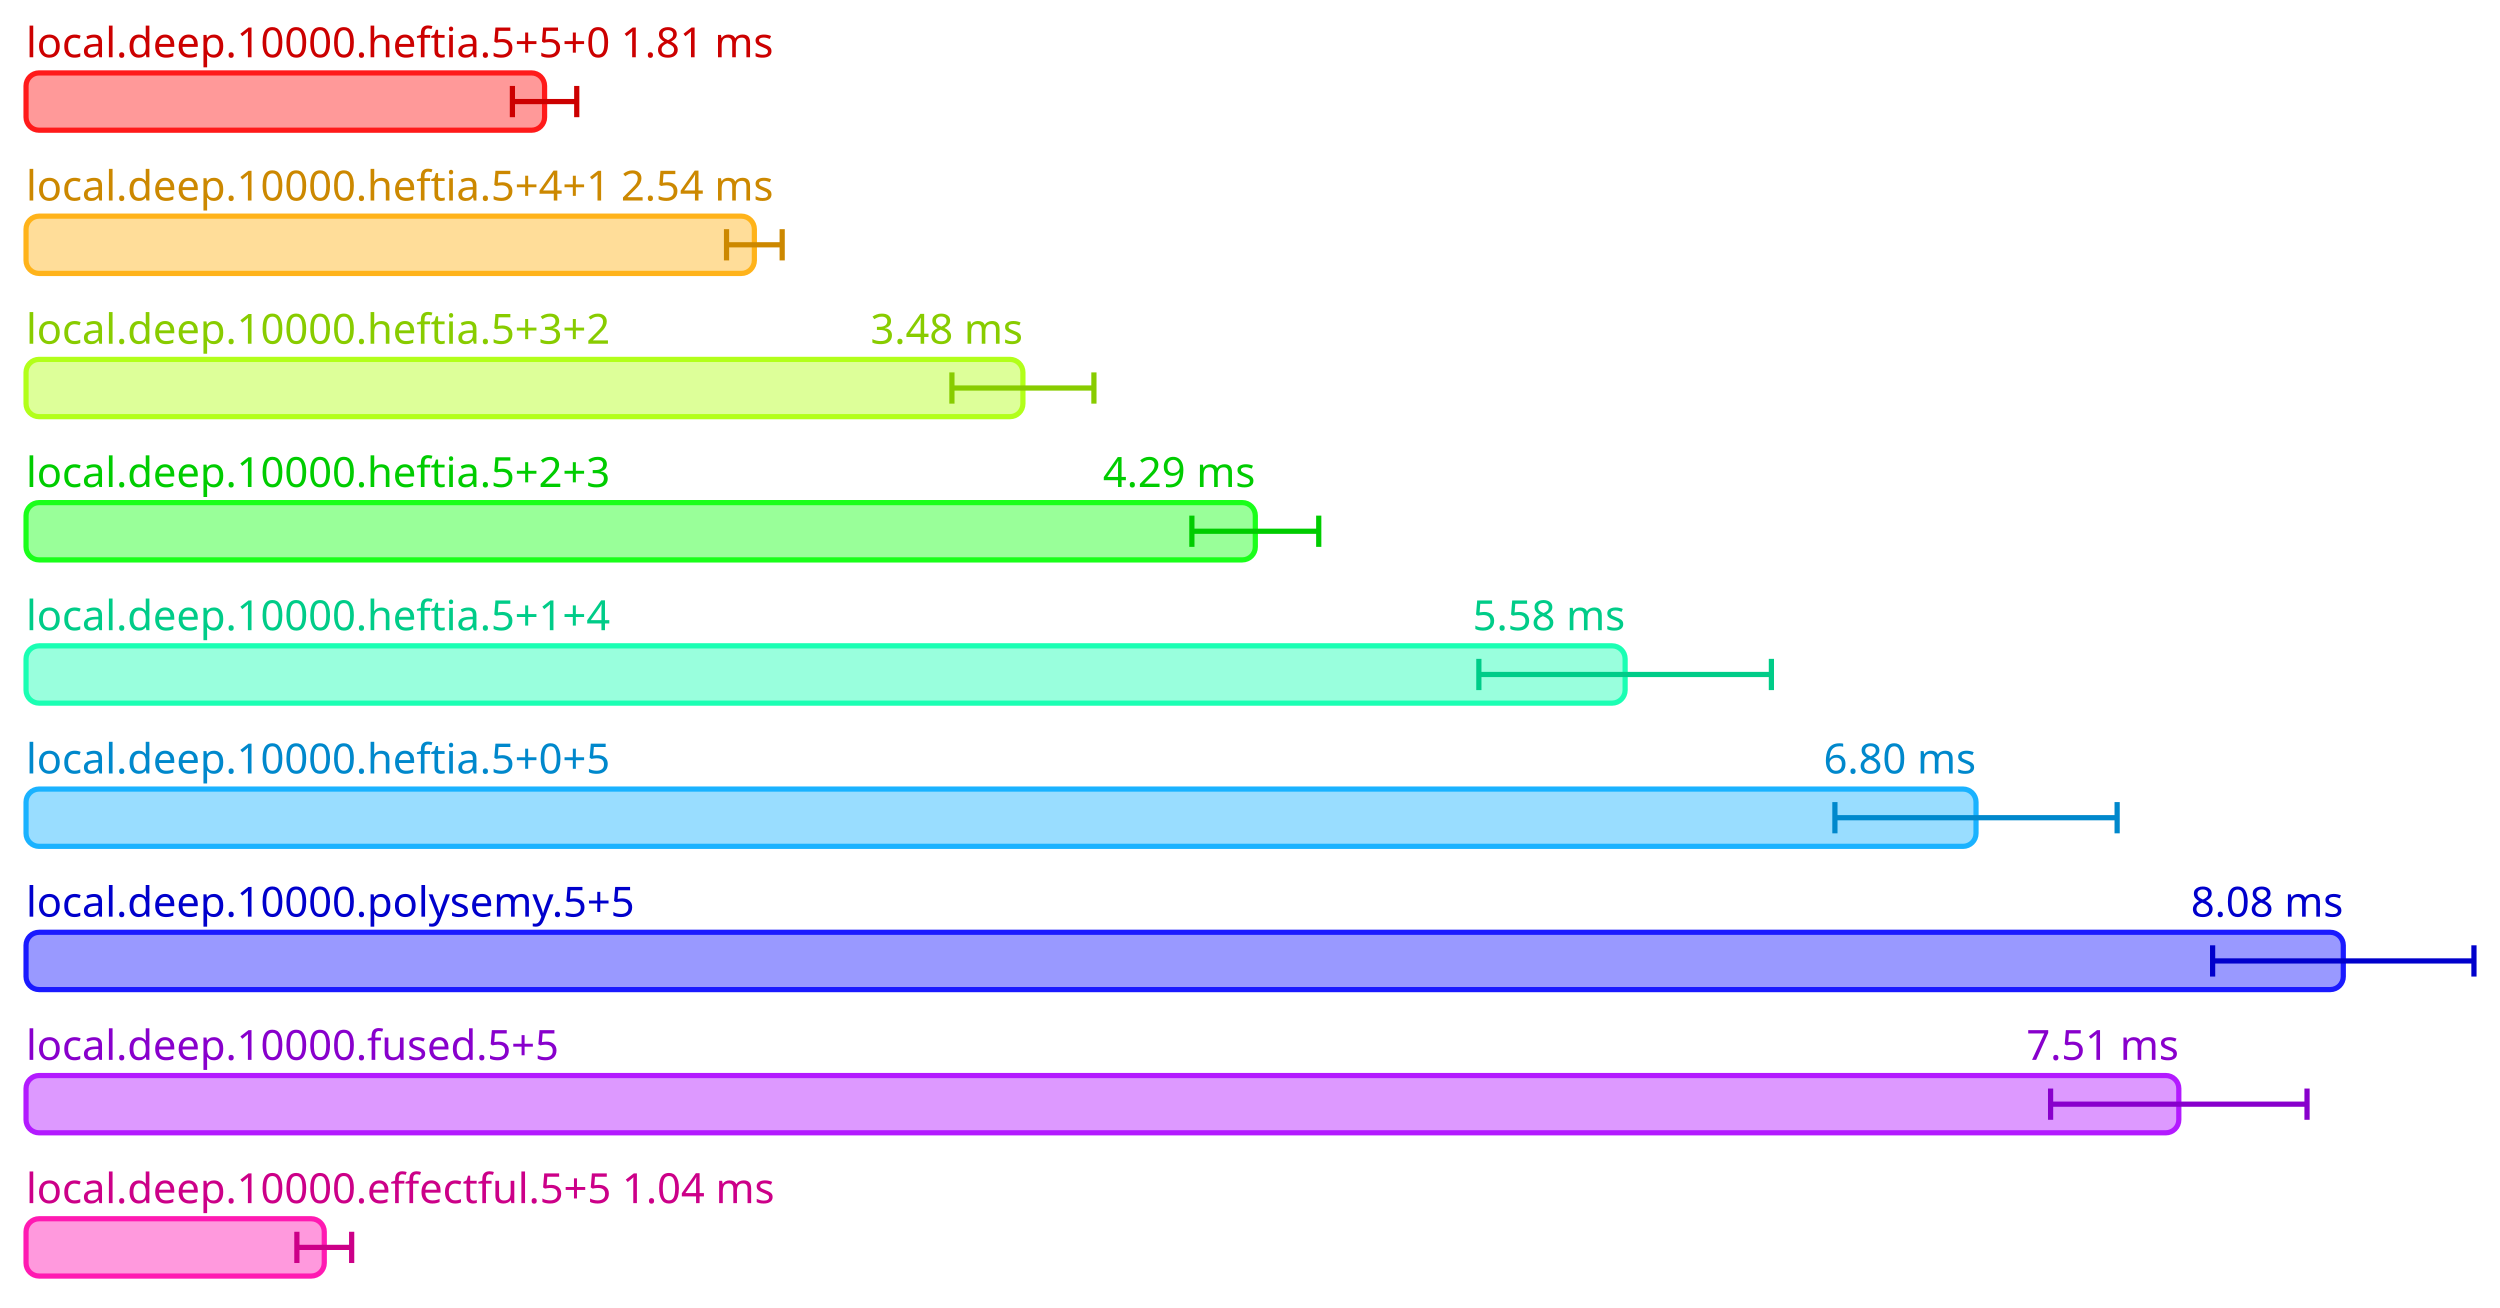
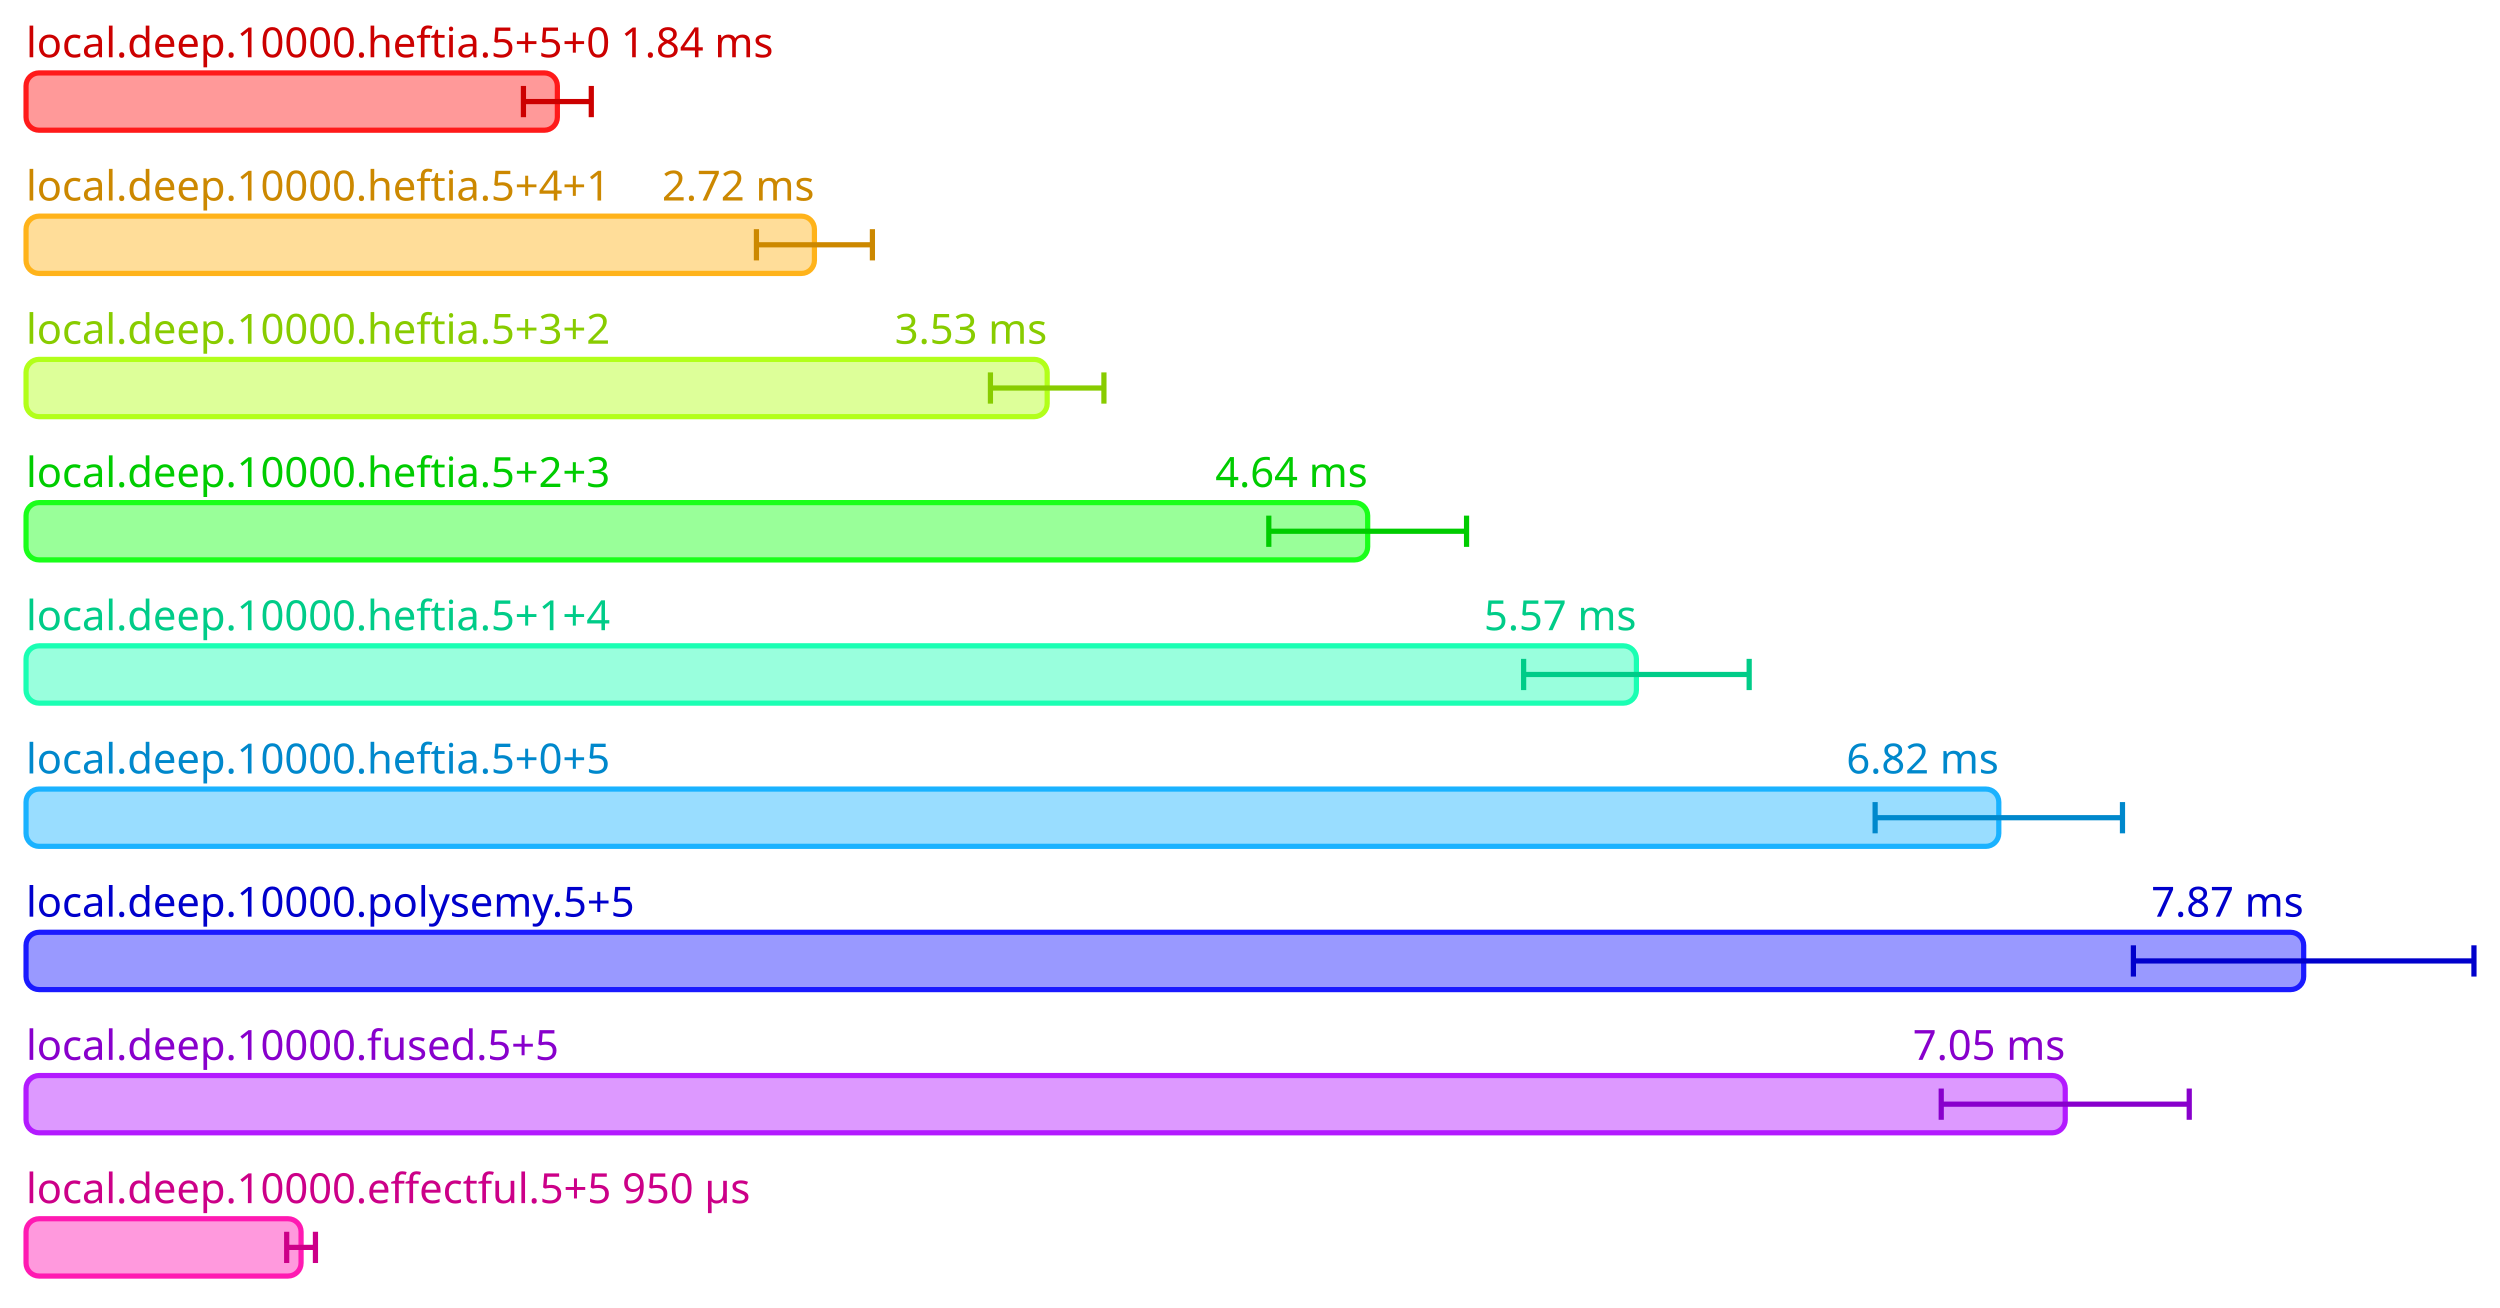
<svg xmlns="http://www.w3.org/2000/svg" height="502" width="960.0" font-size="16" font-family="sans-serif" stroke-width="2">
  <g transform="translate(10.0 0)">
-     <text fill="hsl(0, 100%, 40%)" y="22">local.deep.10000.heftia.5+5+0 1.81 ms</text>
+     <text fill="hsl(0, 100%, 40%)" y="22">local.deep.10000.heftia.5+5+0 1.84 ms</text>
    <g>
-       <rect y="28" rx="5" height="22" width="199.116" fill="hsl(0, 100%, 80%)" stroke="hsl(0, 100%, 55%)" />
+       <rect y="28" rx="5" height="22" width="204.028" fill="hsl(0, 100%, 80%)" stroke="hsl(0, 100%, 55%)" />
      <g stroke="hsl(0, 100%, 40%)">
-         <line x1="186.764" x2="211.469" y1="39" y2="39" />
-         <line x1="186.764" x2="186.764" y1="33" y2="45" />
-         <line x1="211.469" x2="211.469" y1="33" y2="45" />
+         <line x1="191" x2="217.057" y1="39" y2="39" />
+         <line x1="191" x2="191" y1="33" y2="45" />
+         <line x1="217.057" x2="217.057" y1="33" y2="45" />
      </g>
    </g>
-     <text fill="hsl(40, 100%, 40%)" y="77">local.deep.10000.heftia.5+4+1 2.54 ms</text>
+     <g fill="hsl(40, 100%, 40%)">
+       <text y="77">local.deep.10000.heftia.5+4+1</text>
+       <text y="77" x="302.736" text-anchor="end">2.72 ms</text>
+     </g>
    <g>
-       <rect y="83" rx="5" height="22" width="279.672" fill="hsl(40, 100%, 80%)" stroke="hsl(40, 100%, 55%)" />
+       <rect y="83" rx="5" height="22" width="302.736" fill="hsl(40, 100%, 80%)" stroke="hsl(40, 100%, 55%)" />
      <g stroke="hsl(40, 100%, 40%)">
-         <line x1="268.987" x2="290.357" y1="94" y2="94" />
-         <line x1="268.987" x2="268.987" y1="88" y2="100" />
-         <line x1="290.357" x2="290.357" y1="88" y2="100" />
+         <line x1="280.469" x2="325.004" y1="94" y2="94" />
+         <line x1="280.469" x2="280.469" y1="88" y2="100" />
+         <line x1="325.004" x2="325.004" y1="88" y2="100" />
      </g>
    </g>
    <g fill="hsl(80, 100%, 40%)">
      <text y="132">local.deep.10000.heftia.5+3+2</text>
-       <text y="132" x="382.799" text-anchor="end">3.48 ms</text>
+       <text y="132" x="392.115" text-anchor="end">3.53 ms</text>
    </g>
    <g>
-       <rect y="138" rx="5" height="22" width="382.799" fill="hsl(80, 100%, 80%)" stroke="hsl(80, 100%, 55%)" />
+       <rect y="138" rx="5" height="22" width="392.115" fill="hsl(80, 100%, 80%)" stroke="hsl(80, 100%, 55%)" />
      <g stroke="hsl(80, 100%, 40%)">
-         <line x1="355.536" x2="410.063" y1="149" y2="149" />
-         <line x1="355.536" x2="355.536" y1="143" y2="155" />
-         <line x1="410.063" x2="410.063" y1="143" y2="155" />
+         <line x1="370.325" x2="413.905" y1="149" y2="149" />
+         <line x1="370.325" x2="370.325" y1="143" y2="155" />
+         <line x1="413.905" x2="413.905" y1="143" y2="155" />
      </g>
    </g>
    <g fill="hsl(120, 100%, 40%)">
      <text y="187">local.deep.10000.heftia.5+2+3</text>
-       <text y="187" x="472.038" text-anchor="end">4.29 ms</text>
+       <text y="187" x="515.188" text-anchor="end">4.64 ms</text>
    </g>
    <g>
-       <rect y="193" rx="5" height="22" width="472.038" fill="hsl(120, 100%, 80%)" stroke="hsl(120, 100%, 55%)" />
+       <rect y="193" rx="5" height="22" width="515.188" fill="hsl(120, 100%, 80%)" stroke="hsl(120, 100%, 55%)" />
      <g stroke="hsl(120, 100%, 40%)">
-         <line x1="447.68" x2="496.395" y1="204" y2="204" />
-         <line x1="447.68" x2="447.68" y1="198" y2="210" />
-         <line x1="496.395" x2="496.395" y1="198" y2="210" />
+         <line x1="477.218" x2="553.157" y1="204" y2="204" />
+         <line x1="477.218" x2="477.218" y1="198" y2="210" />
+         <line x1="553.157" x2="553.157" y1="198" y2="210" />
      </g>
    </g>
    <g fill="hsl(160, 100%, 40%)">
      <text y="242">local.deep.10000.heftia.5+1+4</text>
-       <text y="242" x="614.047" text-anchor="end">5.58 ms</text>
+       <text y="242" x="618.379" text-anchor="end">5.57 ms</text>
    </g>
    <g>
-       <rect y="248" rx="5" height="22" width="614.047" fill="hsl(160, 100%, 80%)" stroke="hsl(160, 100%, 55%)" />
+       <rect y="248" rx="5" height="22" width="618.379" fill="hsl(160, 100%, 80%)" stroke="hsl(160, 100%, 55%)" />
      <g stroke="hsl(160, 100%, 40%)">
-         <line x1="557.881" x2="670.214" y1="259" y2="259" />
-         <line x1="557.881" x2="557.881" y1="253" y2="265" />
-         <line x1="670.214" x2="670.214" y1="253" y2="265" />
+         <line x1="575.074" x2="661.684" y1="259" y2="259" />
+         <line x1="575.074" x2="575.074" y1="253" y2="265" />
+         <line x1="661.684" x2="661.684" y1="253" y2="265" />
      </g>
    </g>
    <g fill="hsl(200, 100%, 40%)">
      <text y="297">local.deep.10000.heftia.5+0+5</text>
-       <text y="297" x="748.792" text-anchor="end">6.80 ms</text>
+       <text y="297" x="757.539" text-anchor="end">6.82 ms</text>
    </g>
    <g>
-       <rect y="303" rx="5" height="22" width="748.792" fill="hsl(200, 100%, 80%)" stroke="hsl(200, 100%, 55%)" />
+       <rect y="303" rx="5" height="22" width="757.539" fill="hsl(200, 100%, 80%)" stroke="hsl(200, 100%, 55%)" />
      <g stroke="hsl(200, 100%, 40%)">
-         <line x1="694.605" x2="802.98" y1="314" y2="314" />
-         <line x1="694.605" x2="694.605" y1="308" y2="320" />
-         <line x1="802.98" x2="802.98" y1="308" y2="320" />
+         <line x1="710.046" x2="805.033" y1="314" y2="314" />
+         <line x1="710.046" x2="710.046" y1="308" y2="320" />
+         <line x1="805.033" x2="805.033" y1="308" y2="320" />
      </g>
    </g>
    <g fill="hsl(240, 100%, 40%)">
      <text y="352">local.deep.10000.polysemy.5+5</text>
-       <text y="352" x="889.822" text-anchor="end">8.08 ms</text>
+       <text y="352" x="874.612" text-anchor="end">7.87 ms</text>
    </g>
    <g>
-       <rect y="358" rx="5" height="22" width="889.822" fill="hsl(240, 100%, 80%)" stroke="hsl(240, 100%, 55%)" />
+       <rect y="358" rx="5" height="22" width="874.612" fill="hsl(240, 100%, 80%)" stroke="hsl(240, 100%, 55%)" />
      <g stroke="hsl(240, 100%, 40%)">
-         <line x1="839.643" x2="940.0" y1="369" y2="369" />
-         <line x1="839.643" x2="839.643" y1="363" y2="375" />
+         <line x1="809.223" x2="940.0" y1="369" y2="369" />
+         <line x1="809.223" x2="809.223" y1="363" y2="375" />
        <line x1="940.0" x2="940.0" y1="363" y2="375" />
      </g>
    </g>
    <g fill="hsl(280, 100%, 40%)">
      <text y="407">local.deep.10000.fused.5+5</text>
-       <text y="407" x="826.662" text-anchor="end">7.51 ms</text>
+       <text y="407" x="783.05" text-anchor="end">7.05 ms</text>
    </g>
    <g>
-       <rect y="413" rx="5" height="22" width="826.662" fill="hsl(280, 100%, 80%)" stroke="hsl(280, 100%, 55%)" />
+       <rect y="413" rx="5" height="22" width="783.05" fill="hsl(280, 100%, 80%)" stroke="hsl(280, 100%, 55%)" />
      <g stroke="hsl(280, 100%, 40%)">
-         <line x1="777.426" x2="875.899" y1="424" y2="424" />
-         <line x1="777.426" x2="777.426" y1="418" y2="430" />
-         <line x1="875.899" x2="875.899" y1="418" y2="430" />
+         <line x1="735.432" x2="830.668" y1="424" y2="424" />
+         <line x1="735.432" x2="735.432" y1="418" y2="430" />
+         <line x1="830.668" x2="830.668" y1="418" y2="430" />
      </g>
    </g>
-     <text fill="hsl(320, 100%, 40%)" y="462">local.deep.10000.effectful.5+5 1.04 ms</text>
+     <text fill="hsl(320, 100%, 40%)" y="462">local.deep.10000.effectful.5+5 950  μs</text>
    <g>
-       <rect y="468" rx="5" height="22" width="114.519" fill="hsl(320, 100%, 80%)" stroke="hsl(320, 100%, 55%)" />
+       <rect y="468" rx="5" height="22" width="105.608" fill="hsl(320, 100%, 80%)" stroke="hsl(320, 100%, 55%)" />
      <g stroke="hsl(320, 100%, 40%)">
-         <line x1="104.002" x2="125.036" y1="479" y2="479" />
-         <line x1="104.002" x2="104.002" y1="473" y2="485" />
-         <line x1="125.036" x2="125.036" y1="473" y2="485" />
+         <line x1="100.085" x2="111.131" y1="479" y2="479" />
+         <line x1="100.085" x2="100.085" y1="473" y2="485" />
+         <line x1="111.131" x2="111.131" y1="473" y2="485" />
      </g>
    </g>
  </g>
</svg>
